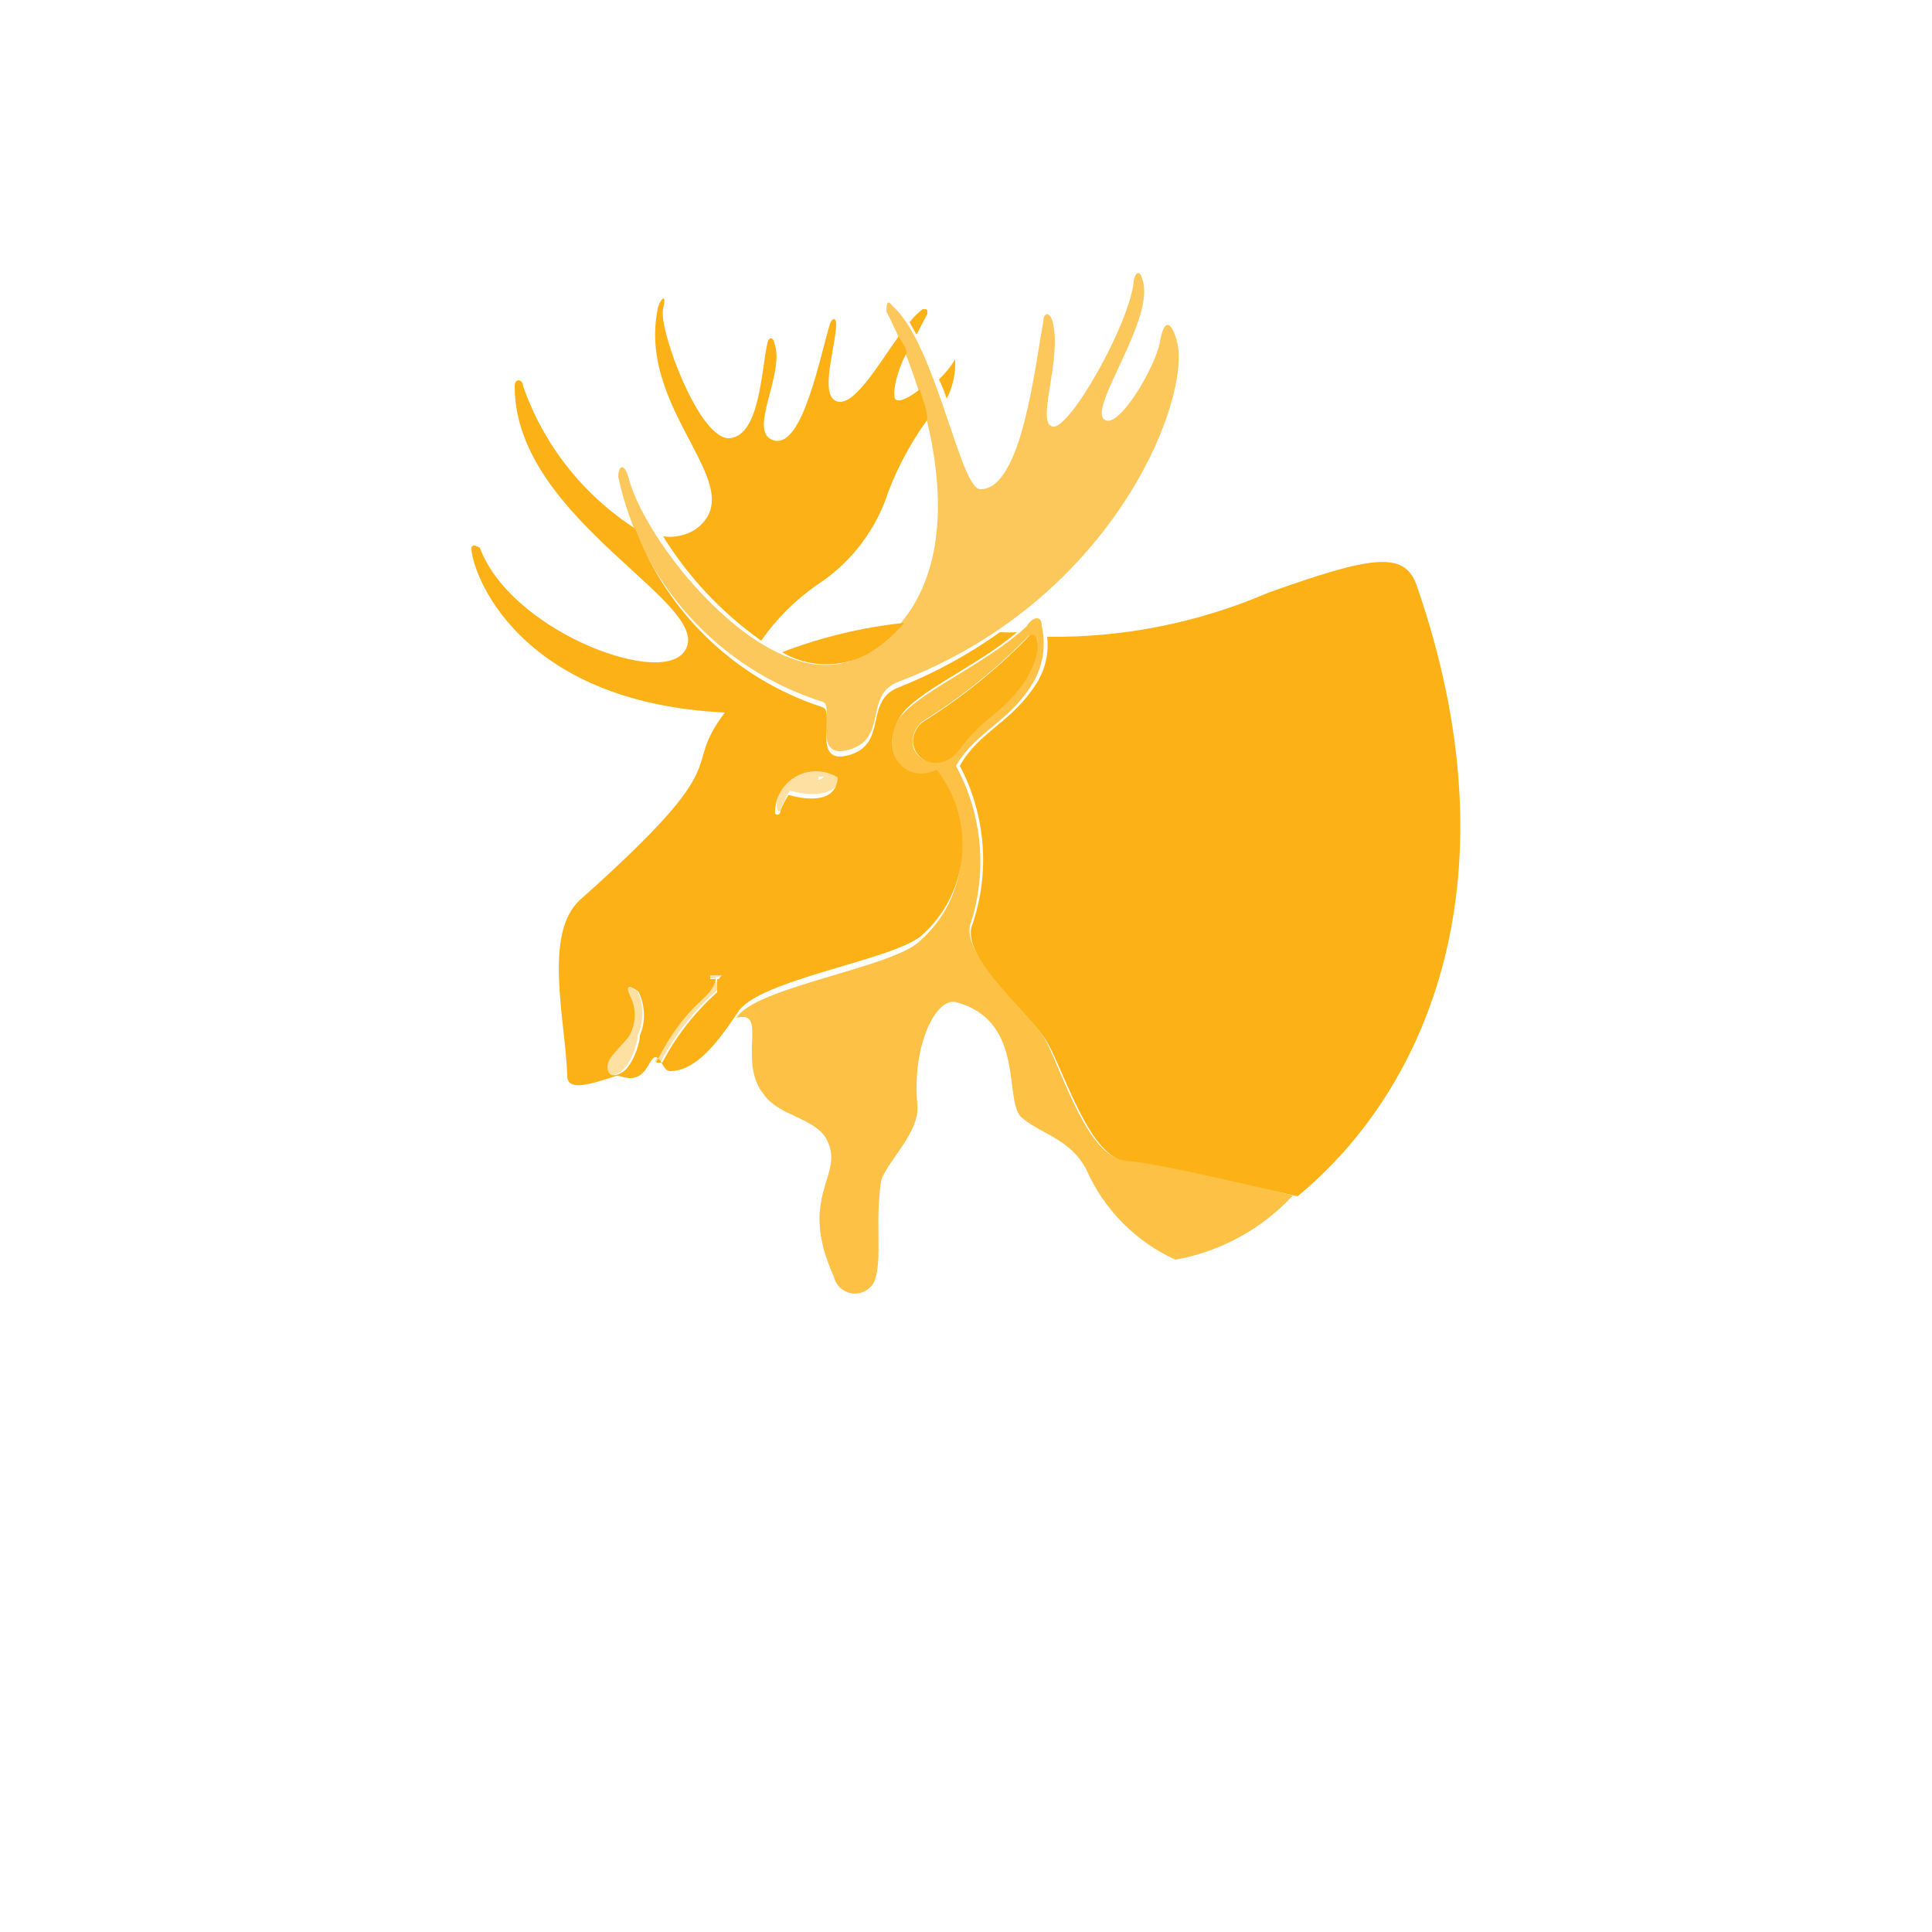
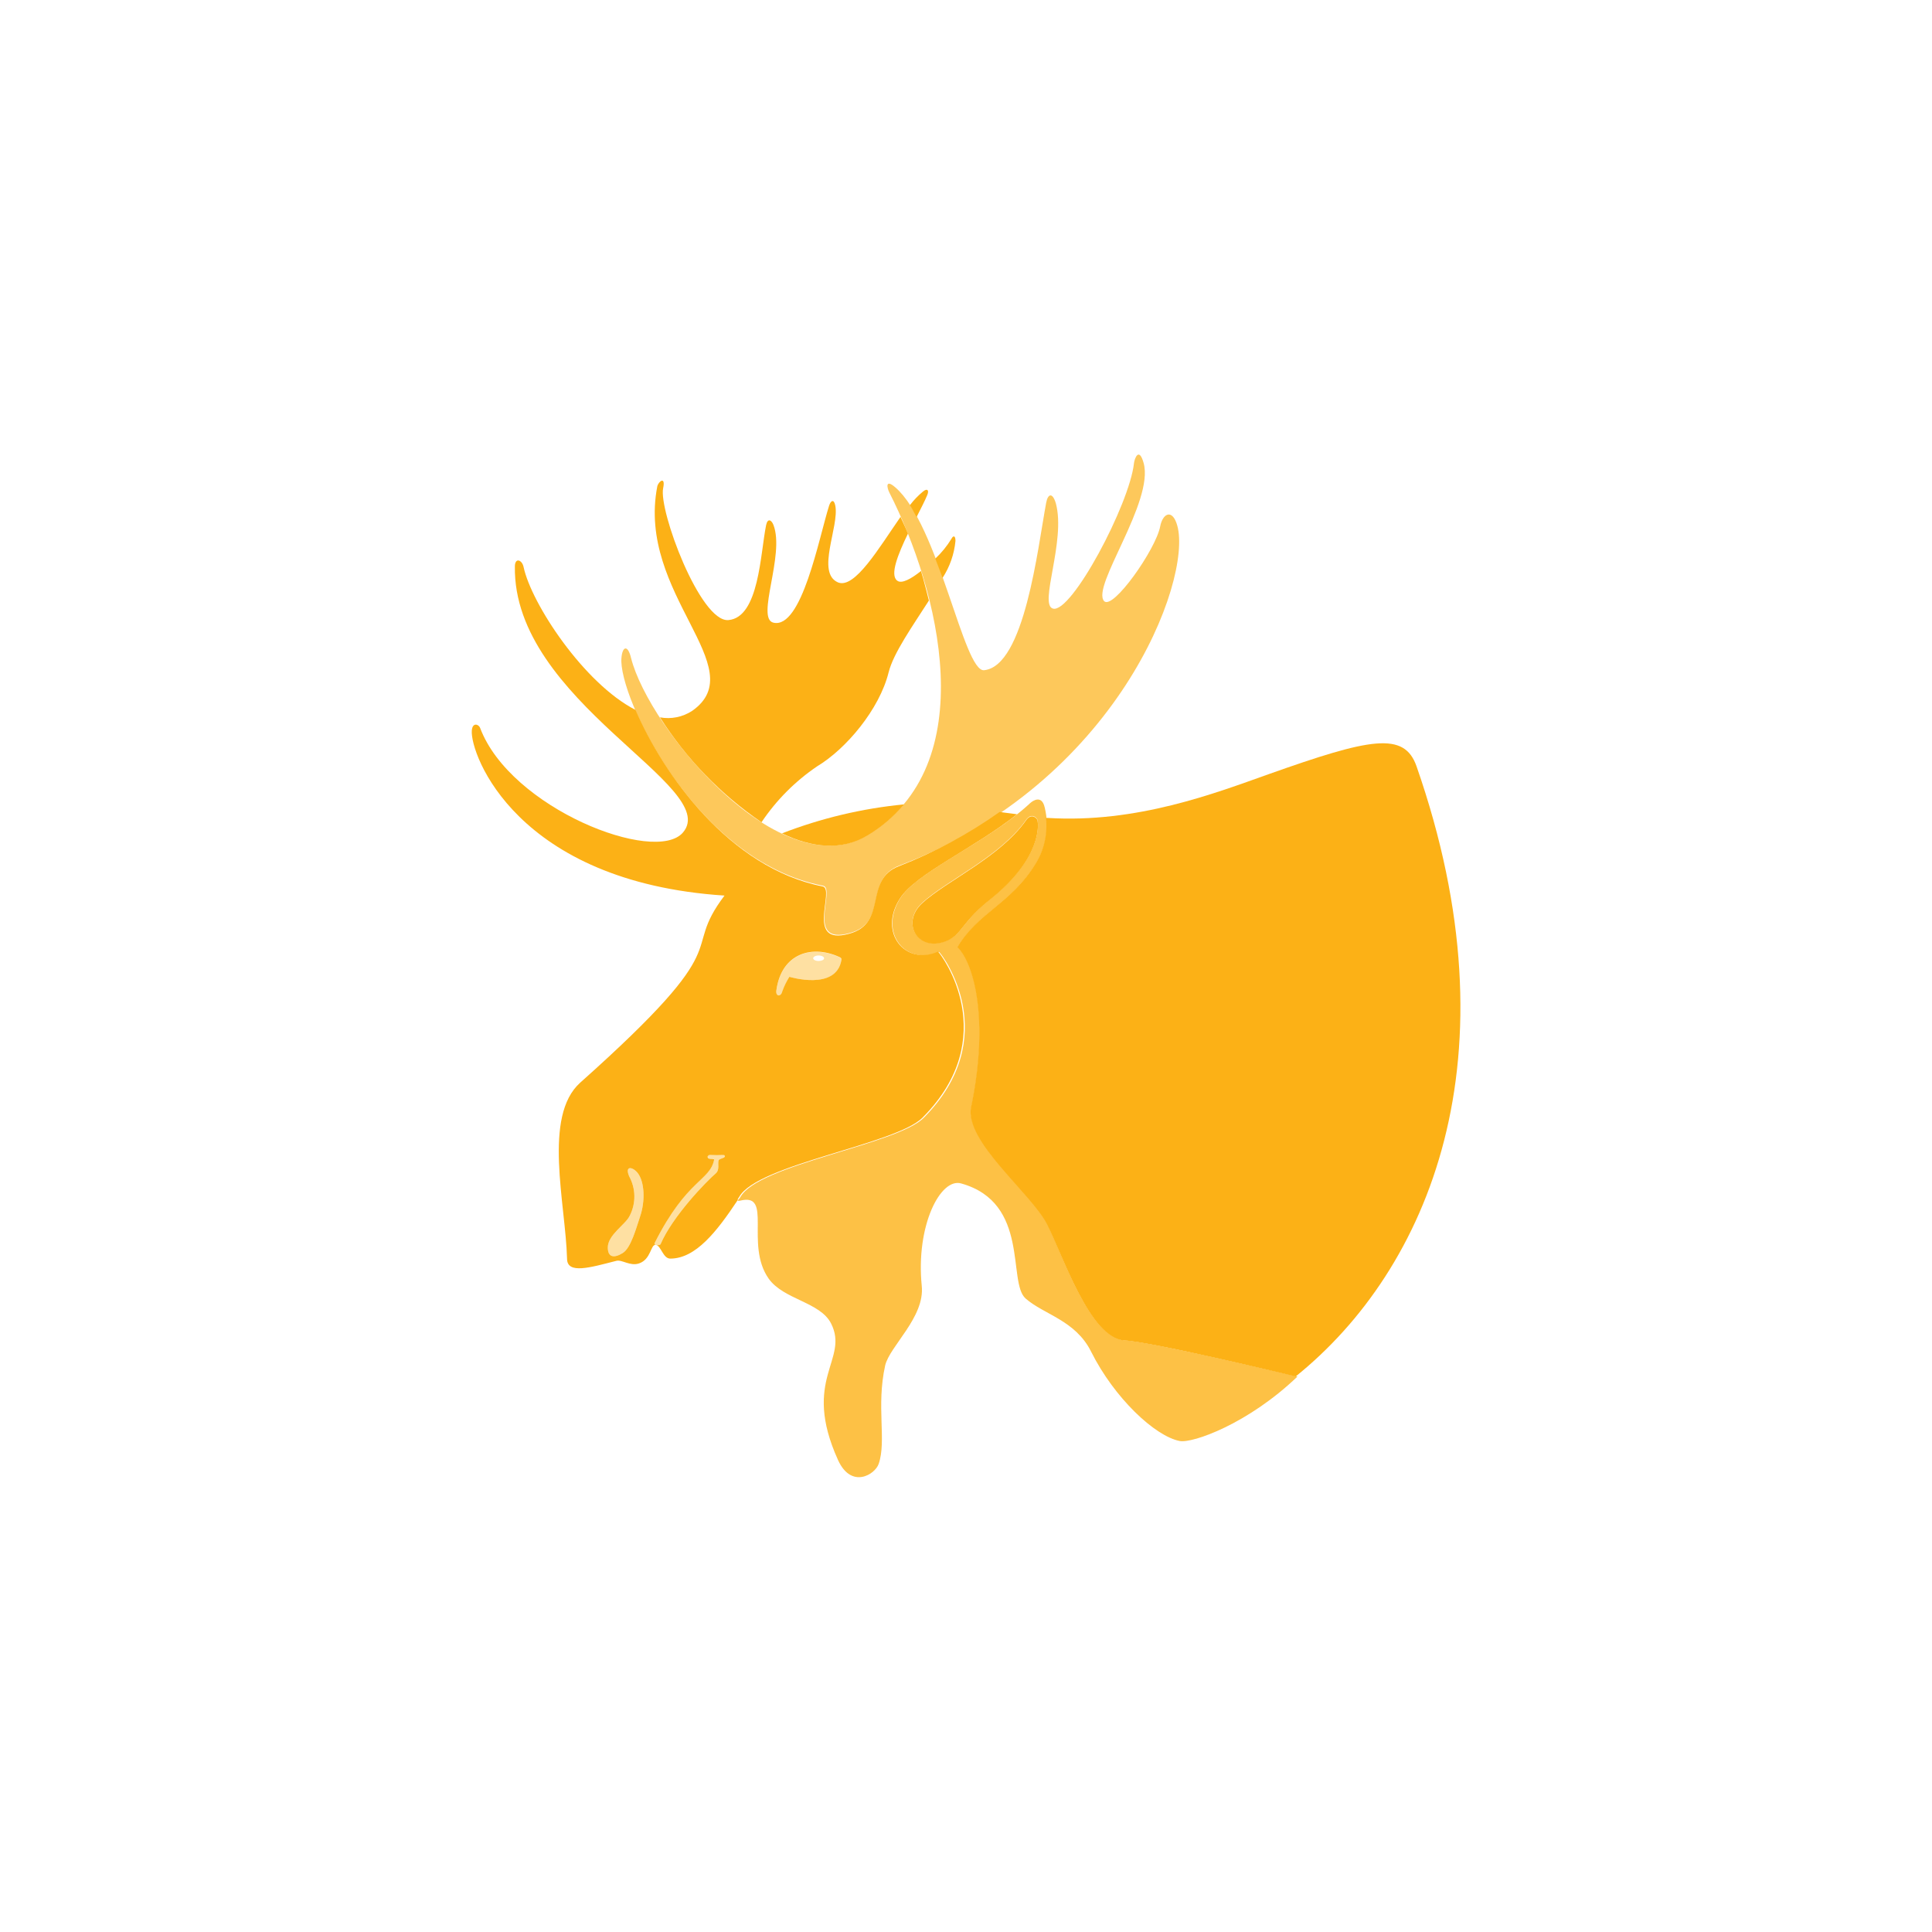
- <svg xmlns="http://www.w3.org/2000/svg" id="Layer_1" data-name="Layer 1" viewBox="0 0 25 25">
-   <path d="M12,4.06C12,4,12,4,11.94,4a.9.9,0,0,0-.17.17l.09.16Z" fill="#fcb116" />
-   <path d="M12.36,4.65c0-.08,0-.07,0,0a1.32,1.32,0,0,1-.21.26,1.86,1.86,0,0,1,.1.25A1,1,0,0,0,12.36,4.65Z" fill="#fcb116" />
-   <path d="M11.23,8.46a1.81,1.81,0,0,0,.47-.4,6.19,6.19,0,0,0-1.58.38A1.13,1.13,0,0,0,11.23,8.46Z" fill="#fcb116" />
-   <path d="M9,6.85a.62.62,0,0,1-.42.09A4.68,4.68,0,0,0,9.85,8.29a2.88,2.88,0,0,1,.72-.72,2.27,2.27,0,0,0,.93-1.22A4.06,4.06,0,0,1,12,5.43c0-.13-.06-.26-.1-.39-.13.1-.26.17-.31.13s0-.34.14-.6c0-.08-.07-.15-.1-.22-.28.39-.59.93-.81.84s0-.72,0-1c0-.09-.06-.07-.08,0-.13.42-.35,1.6-.72,1.51s.15-.87,0-1.26c0-.06-.07-.1-.09,0-.08.36-.1,1.2-.49,1.23S8.52,4.26,8.58,4s-.06-.09-.07,0C8.24,5.34,9.75,6.3,9,6.85Z" fill="#fcb116" />
-   <path d="M12.83,9.27c.64-.51.61-.94.59-1s-.08-.09-.14,0a7.33,7.33,0,0,1-1.35,1.08c-.28.26,0,.65.34.48C12.45,9.73,12.45,9.58,12.83,9.27Z" fill="#fcb116" />
-   <path d="M18.33,7.57c-.16-.45-.6-.37-1.92.1a7,7,0,0,1-2.86.57h0a.92.92,0,0,1-.13.59c-.32.52-.75.63-1,1.08A2.6,2.6,0,0,1,12.57,12c-.1.44.78,1.11,1,1.52s.55,1.47,1,1.5,2.2.46,2.22.46C18.49,14.08,19.64,11.34,18.33,7.57Z" fill="#fcb116" />
-   <path d="M11.65,9.27c.2-.32,1-.65,1.51-1.09a1.66,1.66,0,0,1-.22,0,6.21,6.21,0,0,1-1.3.71c-.47.17-.14.73-.65.88s-.17-.58-.35-.62A3.87,3.87,0,0,1,8.22,6.84,3.61,3.61,0,0,1,6.77,5c0-.09-.11-.12-.11,0,0,1.76,2.69,2.85,2.18,3.45-.36.42-2.24-.31-2.63-1.36,0,0-.1-.07-.11,0,0,.3.58,2,3.28,2.13-.6.79.23.55-1.87,2.42-.49.44-.19,1.57-.17,2.28,0,.21.3.11.64,0,.07,0,.17.07.29,0s.15-.25.22-.24.09.18.18.18c.33,0,.61-.36.87-.75h0s0,0,0,0c.24-.43,2-.68,2.38-1a1.57,1.57,0,0,0,.2-2.15C11.71,10.16,11.36,9.72,11.65,9.27ZM8.28,13.4c0,.13-.11.4-.22.47s-.2.06-.2-.07.23-.3.29-.41a.55.55,0,0,0,0-.51c-.06-.14,0-.13.11-.05A.68.68,0,0,1,8.28,13.4Zm1-.73s0,.12,0,.17a3.22,3.22,0,0,0-.71.91s-.1,0-.08,0c.42-.83.72-.8.77-1.08H9.19s0-.06,0-.05h.15s0,0,0,0S9.31,12.65,9.3,12.67Zm.92-2.38a1.17,1.17,0,0,0-.1.2c0,.07-.09.07-.07,0a.53.53,0,0,1,.81-.43s0,0,0,0C10.82,10.48,10.22,10.29,10.22,10.29Z" fill="#fcb116" />
-   <path d="M8,6.17c0-.15.08-.18.13,0,.23.92,1.94,3,3.06,2.29,1.5-.91.92-3.18.28-4.43,0-.06,0-.18.08-.07.56.49.88,2.4,1.14,2.37.53,0,.7-1.58.81-2.17,0-.11.08-.14.12,0,.13.48-.22,1.31,0,1.36s1-1.34,1.05-1.88c0-.06.07-.21.12,0,.14.5-.68,1.6-.51,1.78s.67-.66.73-1,.16-.23.22,0c.19.71-.79,3.33-3.6,4.4-.46.17-.13.73-.64.88s-.17-.58-.35-.62A3.9,3.9,0,0,1,8,6.17Z" fill="#fcb116" opacity="0.7" />
-   <path d="M10.86,10a.53.53,0,0,0-.81.43c0,.09.06.09.07,0a1.17,1.17,0,0,1,.1-.2s.6.19.67-.21C10.89,10.07,10.89,10.06,10.86,10Zm-.27.05s-.07,0-.07,0,0,0,.07,0,.07,0,.07,0S10.63,10.09,10.59,10.09Z" fill="#fcb116" opacity="0.4" />
-   <path d="M8.14,12.88c-.06-.14,0-.13.11-.05a.68.68,0,0,1,0,.57c0,.13-.11.4-.22.47s-.2.06-.2-.07.23-.3.29-.41A.55.55,0,0,0,8.14,12.88Z" fill="#fcb116" opacity="0.4" />
-   <path d="M8.47,13.74s.07,0,.08,0a3.22,3.22,0,0,1,.71-.91c.06-.05,0-.13,0-.17s.07,0,.08-.05,0,0,0,0H9.2c-.06,0-.06,0,0,.05h.05C9.19,12.94,8.89,12.91,8.47,13.74Z" fill="#fcb116" opacity="0.4" />
+ <svg xmlns="http://www.w3.org/2000/svg" id="Layer_1" data-name="Layer 1" viewBox="0 0 200 200">
+   <path d="M96,51.22c.19-.47,0-.71-.46-.33a8.4,8.4,0,0,0-1.35,1.41c.24.36.46.81.69,1.23C95.35,52.6,95.78,51.77,96,51.22Z" fill="#fcb116" />
+   <path d="M98.91,56c0-.59-.24-.58-.42-.22a9.81,9.81,0,0,1-1.67,2.05c.26.67.51,1.34.75,2A8.49,8.49,0,0,0,98.91,56Z" fill="#fcb116" />
+   <path d="M89.81,86.48a14.85,14.85,0,0,0,3.77-3.21,47.63,47.63,0,0,0-12.63,3C84,87.75,87.13,88.11,89.81,86.48Z" fill="#fcb116" />
+   <path d="M71.65,73.59a4.57,4.57,0,0,1-3.33.67A37.49,37.49,0,0,0,78.83,85.12a21.38,21.38,0,0,1,5.76-5.79c3-1.8,6.45-5.9,7.4-9.73.5-2,2.46-4.76,4.17-7.43-.26-1-.51-2.06-.82-3.06-1,.8-2,1.36-2.46,1-.79-.58.08-2.74,1.11-4.87-.24-.61-.51-1.15-.77-1.73C91,56.7,88.48,61,86.75,60.29c-2.31-1,.15-5.79-.28-7.95-.14-.7-.46-.55-.64,0C84.77,55.7,83,65.13,80.07,64.46c-1.86-.42,1.2-7,0-10.11-.19-.5-.59-.77-.76,0-.6,2.89-.72,9.58-3.91,9.84-2.91.24-7.24-11.37-6.75-13.66.27-1.29-.5-.69-.61-.17C65.88,61.51,78,69.14,71.65,73.59Z" fill="#fcb116" />
+   <path d="M102.64,93c5.09-4.11,4.91-7.52,4.75-8.1-.08-.26-.65-.73-1.16,0-2.7,3.84-8.23,6.27-10.77,8.6-2.29,2.11-.35,5.25,2.71,3.83C99.64,96.61,99.61,95.4,102.64,93Z" fill="#fcb116" />
+   <path d="M146.64,79.33c-1.27-3.63-4.77-2.93-15.33.82-5.49,1.95-13.64,5.1-22.88,4.52l-.15,0a7.47,7.47,0,0,1-1.07,4.72c-2.54,4.16-6,5.07-8.1,8.66,1.69,1.65,3.31,7.43,1.42,16.54-.74,3.55,6.24,8.94,7.87,12.17s4.43,11.8,8,12c3,.17,17.55,3.69,17.73,3.73C147.91,131.39,157.16,109.48,146.64,79.33Z" fill="#fcb116" />
+   <path d="M93.17,93c1.63-2.55,7.77-5.24,12.11-8.71-.59-.09-1.19-.14-1.79-.24a48.73,48.73,0,0,1-10.41,5.61c-3.75,1.42-1.11,5.9-5.17,7-4.67,1.3-1.38-4.63-2.76-4.9-9.67-1.91-16.52-11.68-19.36-18.27C60.45,70.76,55,62.48,54.2,58.69c-.16-.75-.89-1-.9-.06-.23,14,21.47,22.79,17.4,27.55-2.86,3.35-17.87-2.49-21-10.83-.14-.38-.8-.61-.86.29C48.67,78.08,53.46,91.3,75,92.71c-4.75,6.28,1.91,4.34-14.93,19.36-3.9,3.48-1.52,12.52-1.37,18.22,0,1.66,2.43.91,5.11.23.57-.15,1.41.58,2.34.27,1.27-.43,1.19-2,1.74-1.92s.74,1.43,1.5,1.42c2.65,0,4.84-2.85,6.94-6l.06-.06c-.07,0,0-.16.13-.32,1.87-3.39,16.25-5.43,19-8.23,8.26-8.33,2-16.79,1.58-17.17C93.72,100,90.87,96.56,93.17,93ZM66.24,126c-.35,1-.9,3.17-1.77,3.71s-1.55.49-1.55-.57c0-1.31,1.83-2.37,2.26-3.27a4.34,4.34,0,0,0-.05-4.1c-.47-1.12.34-1,.86-.37C66.72,122.29,66.83,124.31,66.24,126Zm8.16-5.9c-.15.34.16,1-.35,1.41-.89.76-4.42,4.37-5.67,7.29-.06.15-.74.14-.61-.12,3.35-6.65,5.71-6.41,6.16-8.63,0-.1-.3-.08-.4-.09-.4,0-.37-.47.09-.4a9.49,9.49,0,0,0,1.19,0c.07,0,.28,0,.22.17S74.48,119.94,74.4,120.1Zm7.33-19a7.41,7.41,0,0,0-.76,1.56c-.12.53-.7.54-.6-.14.52-3.83,3.68-4.75,6.52-3.45.26.11.22.23.21.33C86.54,102.59,81.73,101.12,81.73,101.12Z" fill="#fcb116" />
+   <path d="M64.33,68.13c.09-1.23.66-1.44,1,0,1.88,7.37,15.5,23.75,24.45,18.33C101.87,79.18,97.17,61,92.07,51c-.27-.54-.43-1.45.61-.55,4.5,3.87,7.08,19.14,9.19,18.93,4.19-.42,5.55-12.62,6.43-17.34.17-.9.64-1.13,1,.06C110.36,56,107.51,62.6,109,63c1.89.56,7.93-10.78,8.39-15.06.06-.51.53-1.7,1,0,1.1,4-5.43,12.76-4.1,14.28.9,1,5.36-5.35,5.81-7.72.27-1.4,1.29-1.86,1.78-.06,1.54,5.68-6.28,26.63-28.75,35.15-3.75,1.42-1.11,5.9-5.17,7-4.67,1.3-1.38-4.63-2.76-4.9C72,89.16,64,72.07,64.33,68.13Z" fill="#fcb116" opacity="0.7" />
+   <path d="M86.89,99.09c-2.84-1.3-6-.38-6.52,3.45-.1.68.48.67.6.14a7.41,7.41,0,0,1,.76-1.56s4.81,1.47,5.37-1.7C87.11,99.32,87.15,99.2,86.89,99.09Zm-2.15.39c-.31,0-.56-.13-.56-.28s.25-.29.56-.29.57.13.57.29S85.05,99.48,84.74,99.48Z" fill="#fcb116" opacity="0.4" />
+   <path d="M65.13,121.77c-.47-1.12.34-1,.86-.37.73.89.84,2.91.25,4.6-.35,1-.9,3.17-1.77,3.71s-1.55.49-1.55-.57c0-1.31,1.83-2.37,2.26-3.27A4.34,4.34,0,0,0,65.13,121.77Z" fill="#fcb116" opacity="0.4" />
+   <path d="M67.77,128.68c-.13.26.55.27.61.12,1.24-2.92,4.78-6.53,5.67-7.29.51-.43.2-1.07.35-1.41.08-.16.55-.22.63-.39s-.15-.17-.22-.17a9.49,9.49,0,0,1-1.19,0c-.46-.07-.49.35-.09.4.1,0,.42,0,.4.09C73.48,122.27,71.12,122,67.77,128.68Z" fill="#fcb116" opacity="0.4" />
  <g opacity="0.8">
-     <path d="M14.55,15c-.45,0-.8-1.1-1-1.5s-1.08-1.08-1-1.52a2.6,2.6,0,0,0-.18-2.07c.26-.45.69-.56,1-1.08a1,1,0,0,0,.11-.73c0-.17-.15-.09-.19,0-.53.5-1.45.87-1.67,1.22s.06.89.49.7a1.58,1.58,0,0,1-.2,2.15c-.34.35-2.14.6-2.38,1,0,0-.06,0,0,0,.42-.11,0,.57.36,1,.19.27.67.3.81.58.24.47-.39.71.09,1.77a.28.28,0,0,0,.53.05c.1-.3,0-.74.08-1.28.06-.25.51-.63.47-1-.07-.78.25-1.4.51-1.32.9.25.6,1.28.84,1.49s.64.28.84.68a2.3,2.3,0,0,0,1.15,1.16,2.73,2.73,0,0,0,1.52-.83S14.93,15,14.55,15ZM12.27,9.82c-.38.17-.62-.22-.34-.48a7.33,7.33,0,0,0,1.35-1.08c.06-.09.13,0,.14,0s.05.5-.59,1C12.45,9.58,12.45,9.73,12.27,9.82Z" fill="#fcb116" />
+     <path d="M116.44,138.75c-3.61-.21-6.42-8.78-8-12s-8.61-8.62-7.87-12.17c1.89-9.11.27-14.89-1.42-16.54,2.13-3.59,5.56-4.5,8.1-8.66a7.58,7.58,0,0,0,.9-5.78c-.3-1.35-1.23-.72-1.52-.45-4.29,4-11.62,7-13.42,9.81-2.3,3.61.55,7.07,4,5.58.43.38,6.68,8.84-1.58,17.17-2.78,2.8-17.16,4.84-19,8.23-.12.22-.5.44,0,.35,3.41-.86.45,4.53,2.94,8.07,1.54,2.18,5.32,2.41,6.46,4.64,1.92,3.79-3.1,5.72.73,14.16,1.38,3,3.83,1.48,4.2.38.83-2.4-.27-5.92.67-10.18.46-2,4.12-5,3.79-8.24-.63-6.25,1.94-11.23,4.08-10.61,7.15,2,4.77,10.24,6.67,11.91s5.16,2.25,6.78,5.5c2.4,4.8,6.6,8.74,9.16,9.25,1.34.27,7.13-1.8,12.2-6.67C134.2,142.49,119.41,138.92,116.44,138.75ZM98.17,97.29c-3.06,1.42-5-1.72-2.71-3.83,2.54-2.33,8.07-4.76,10.77-8.6.51-.73,1.08-.26,1.16,0,.16.58.34,4-4.75,8.1C99.61,95.4,99.64,96.61,98.17,97.29Z" fill="#fcb116" />
  </g>
</svg>
